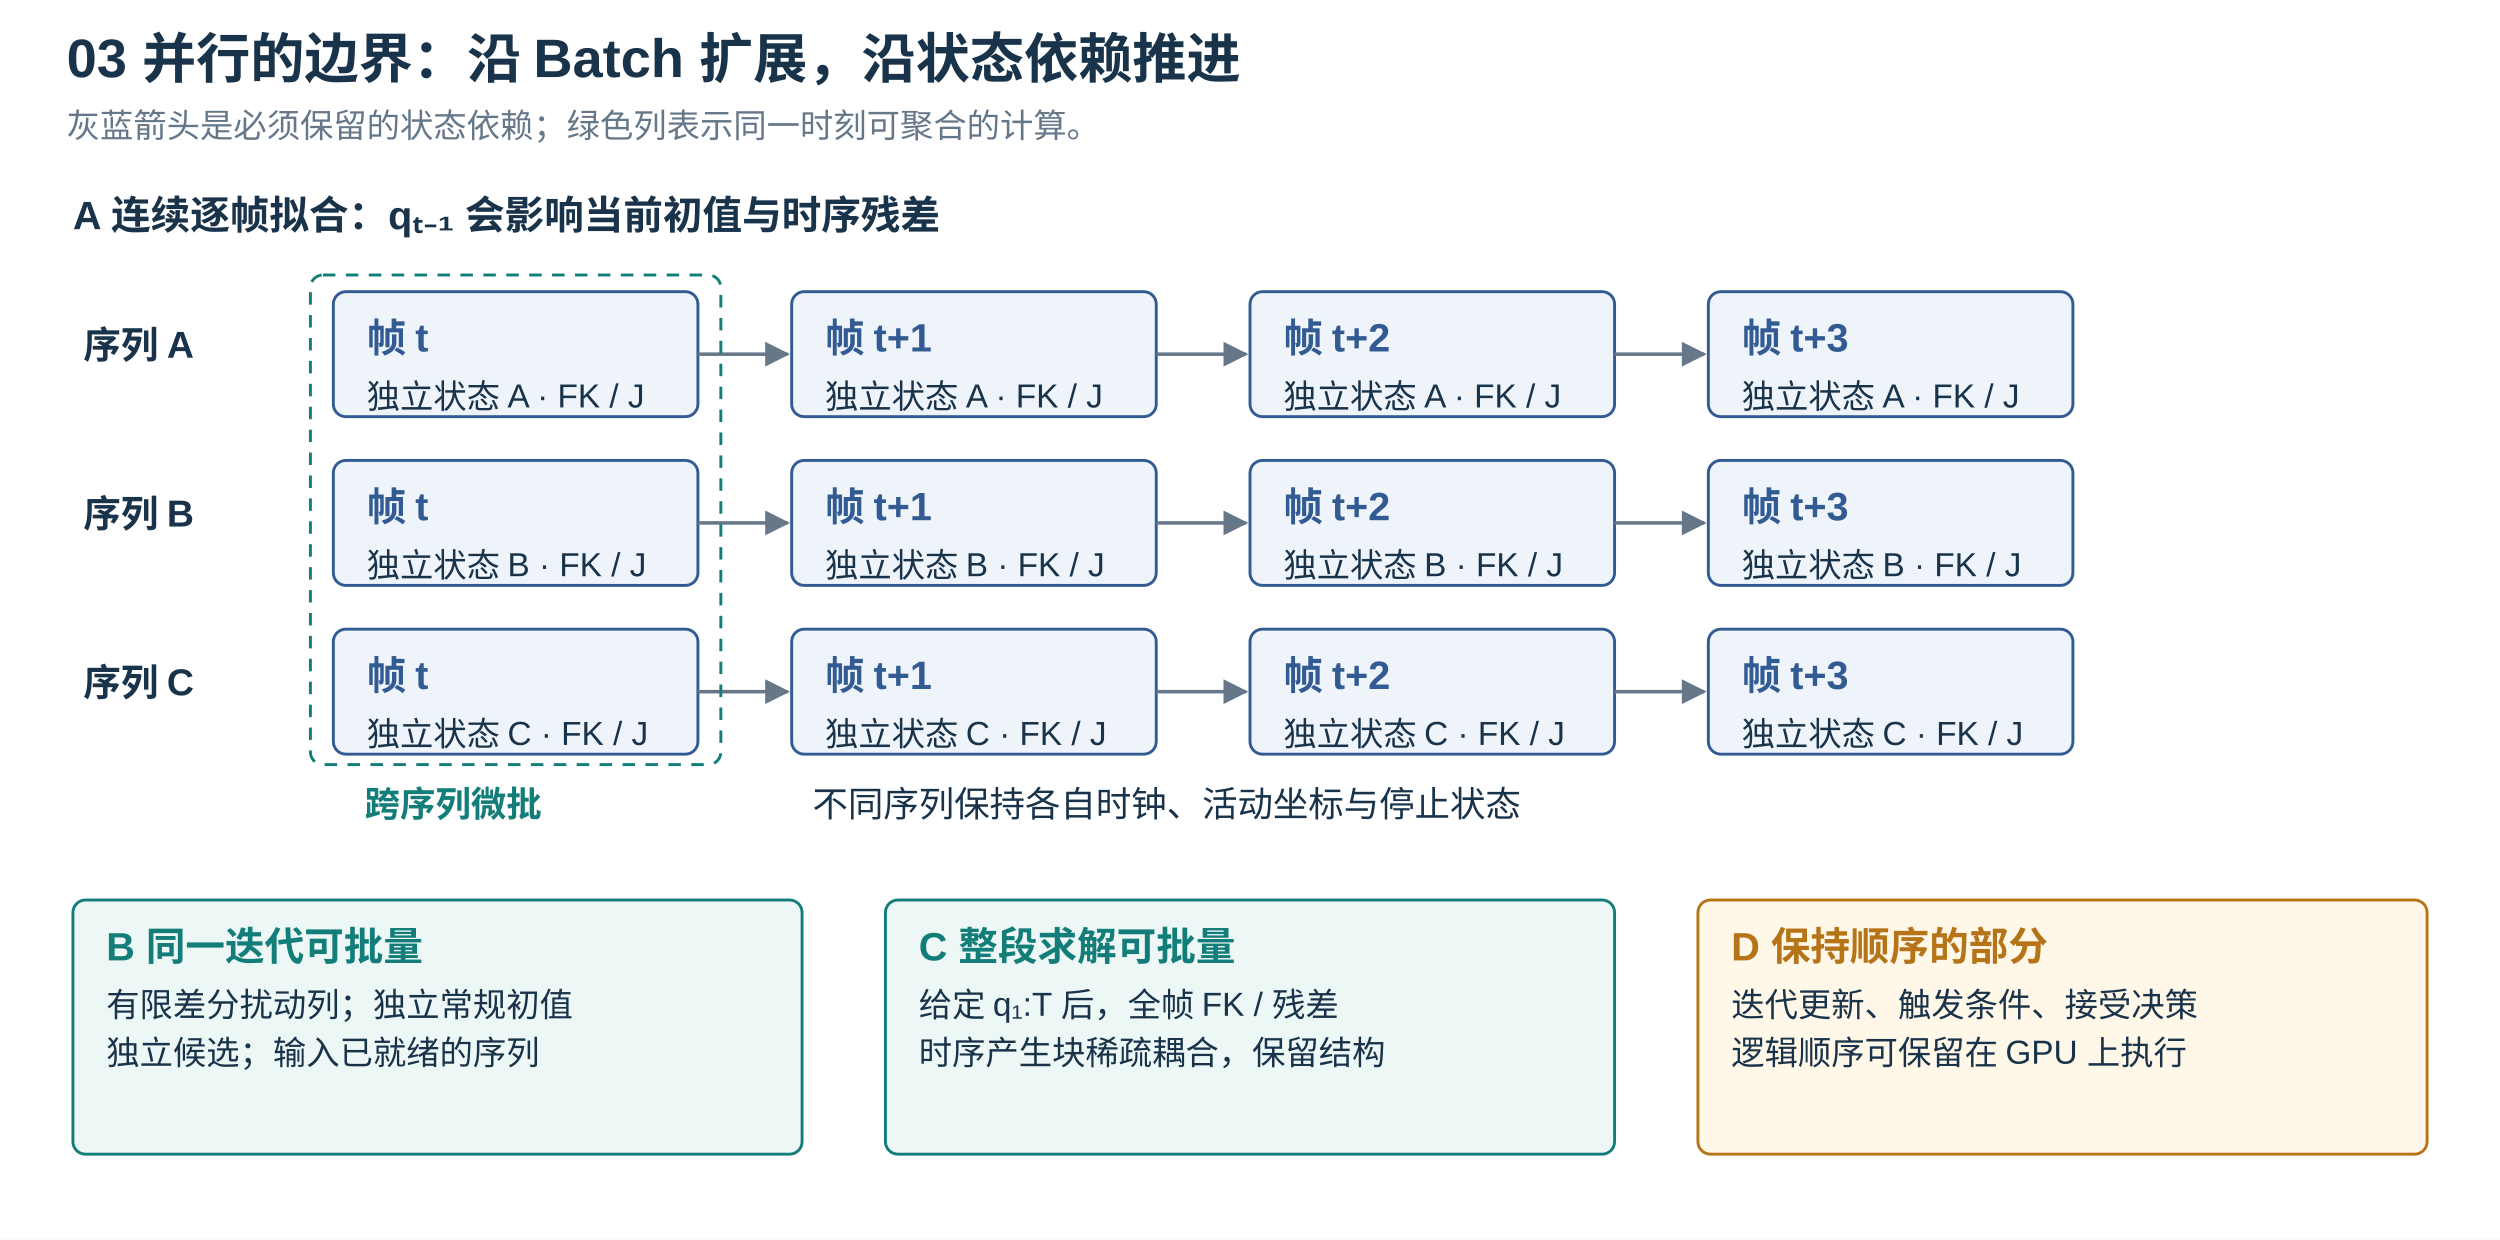
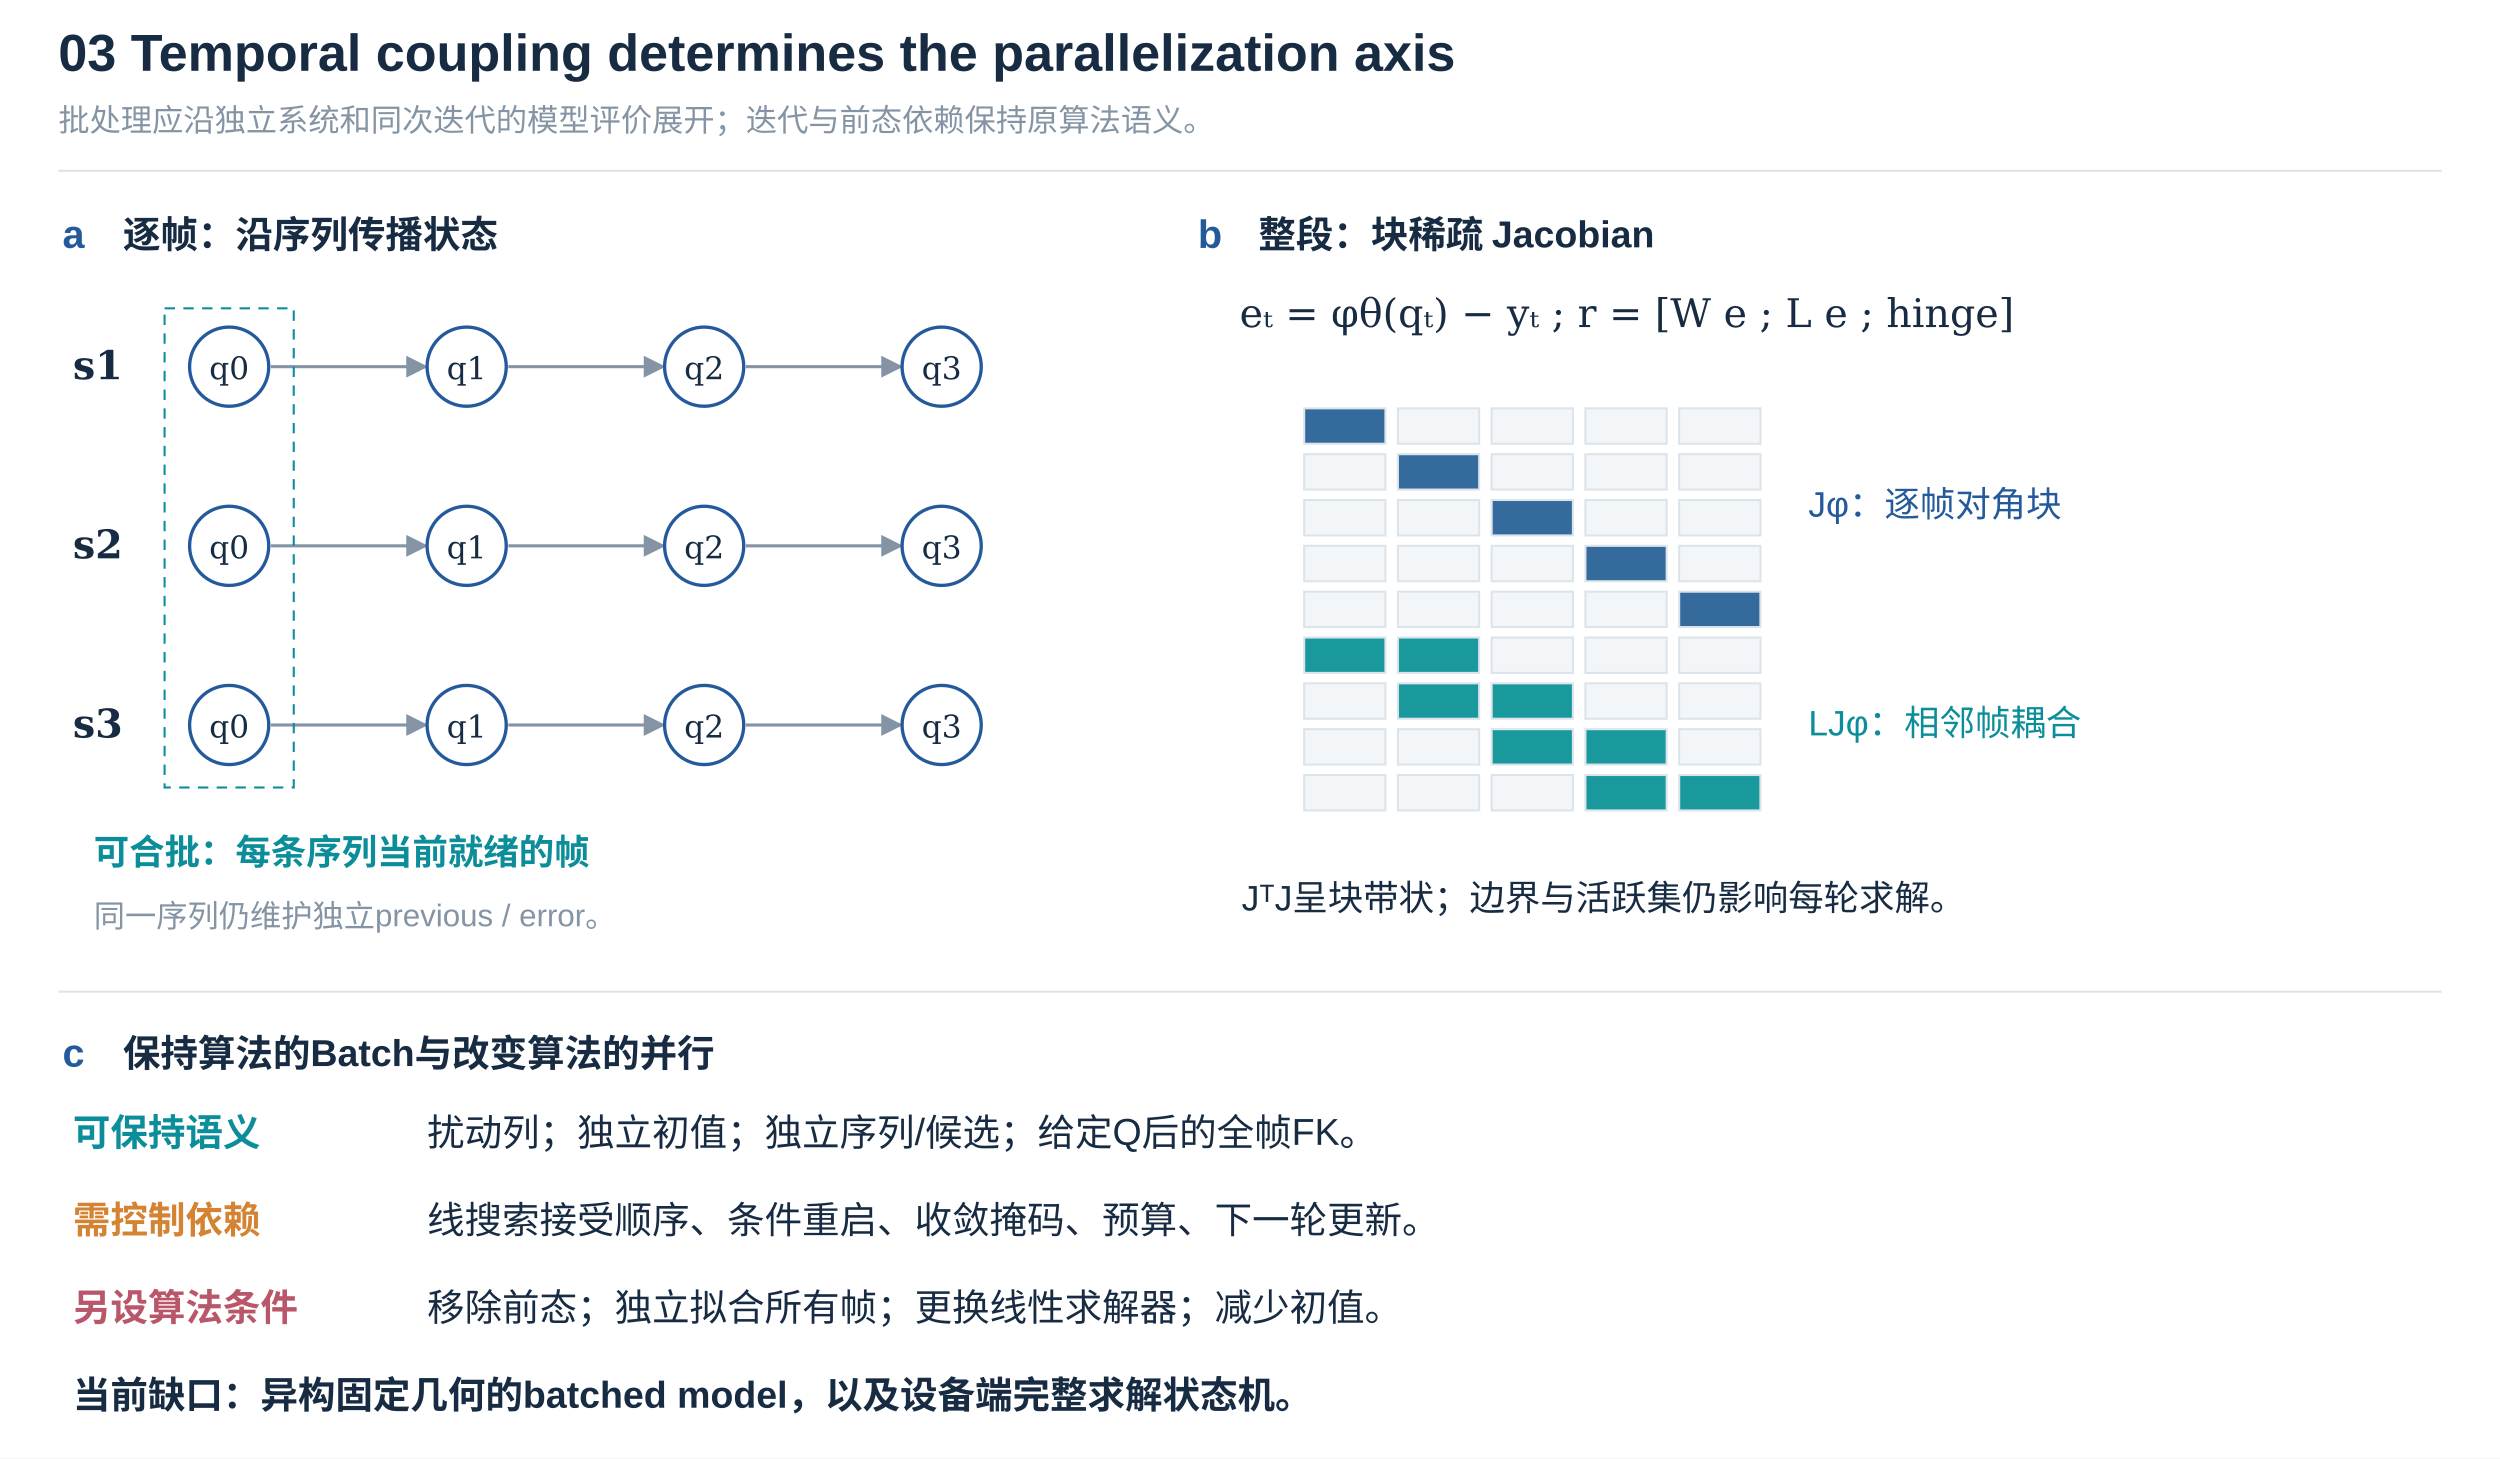
- <svg xmlns="http://www.w3.org/2000/svg" viewBox="0 0 1200 595" role="img" aria-labelledby="t3 d3">
+ <svg xmlns="http://www.w3.org/2000/svg" viewBox="0 0 1200 700" role="img" aria-labelledby="title3">
  <defs>
-     <marker id="arrow3" viewBox="0 0 10 10" refX="9" refY="5" markerWidth="7" markerHeight="7" orient="auto-start-reverse">
-       <path d="M0 0 L10 5 L0 10Z" fill="#657789" />
+     <marker id="a3" markerWidth="7" markerHeight="7" refX="6" refY="3.5" orient="auto-start-reverse">
+       <path d="M0,0 L7,3.5 L0,7Z" fill="#8494a4" />
    </marker>
  </defs>
-   <rect width="1200" height="595" fill="white" />
-   <style>text{font-family:Arial,"Noto Sans CJK SC","Microsoft YaHei",sans-serif;fill:#19334a}.small{font-size:16px;fill:#657789}.body{font-size:18px}.head{font-size:20px;font-weight:700}</style>
-   <text x="32" y="37" font-size="26" font-weight="700" fill="#19334a" style="fill:#19334a" text-anchor="start">03  并行的边界：沿 Batch 扩展，沿状态依赖推进</text>
-   <text x="32" y="66" font-size="16" font-weight="400" fill="#657789" style="fill:#657789" text-anchor="start">灰蓝箭头是必须保留的状态依赖；绿色列表示同一时刻可聚合的计算。</text>
-   <text x="35" y="110" font-size="19" font-weight="700" fill="#19334a" style="fill:#19334a" text-anchor="start">A  连续逐帧拟合：qₜ₋₁ 会影响当前初值与时序残差</text>
-   <text x="40" y="172" font-size="18" font-weight="700" fill="#19334a" style="fill:#19334a" text-anchor="start">序列 A</text>
-   <rect x="160" y="140" width="175" height="60" rx="6" fill="#eff4fa" stroke="#315b92" stroke-width="1.4" />
-   <text x="176" y="169" font-size="19" font-weight="700" fill="#315b92" style="fill:#315b92" text-anchor="start">帧 t</text>
-   <text x="176" y="196" font-size="16" font-weight="400" fill="#19334a" style="fill:#19334a" text-anchor="start">独立状态 A · FK / J</text>
-   <path d="M335,170 L378,170" stroke="#657789" stroke-width="1.7" fill="none" marker-end="url(#arrow3)" />
-   <rect x="380" y="140" width="175" height="60" rx="6" fill="#eff4fa" stroke="#315b92" stroke-width="1.4" />
-   <text x="396" y="169" font-size="19" font-weight="700" fill="#315b92" style="fill:#315b92" text-anchor="start">帧 t+1</text>
-   <text x="396" y="196" font-size="16" font-weight="400" fill="#19334a" style="fill:#19334a" text-anchor="start">独立状态 A · FK / J</text>
-   <path d="M555,170 L598,170" stroke="#657789" stroke-width="1.7" fill="none" marker-end="url(#arrow3)" />
-   <rect x="600" y="140" width="175" height="60" rx="6" fill="#eff4fa" stroke="#315b92" stroke-width="1.4" />
-   <text x="616" y="169" font-size="19" font-weight="700" fill="#315b92" style="fill:#315b92" text-anchor="start">帧 t+2</text>
-   <text x="616" y="196" font-size="16" font-weight="400" fill="#19334a" style="fill:#19334a" text-anchor="start">独立状态 A · FK / J</text>
-   <path d="M775,170 L818,170" stroke="#657789" stroke-width="1.7" fill="none" marker-end="url(#arrow3)" />
-   <rect x="820" y="140" width="175" height="60" rx="6" fill="#eff4fa" stroke="#315b92" stroke-width="1.4" />
-   <text x="836" y="169" font-size="19" font-weight="700" fill="#315b92" style="fill:#315b92" text-anchor="start">帧 t+3</text>
-   <text x="836" y="196" font-size="16" font-weight="400" fill="#19334a" style="fill:#19334a" text-anchor="start">独立状态 A · FK / J</text>
-   <text x="40" y="253" font-size="18" font-weight="700" fill="#19334a" style="fill:#19334a" text-anchor="start">序列 B</text>
-   <rect x="160" y="221" width="175" height="60" rx="6" fill="#eff4fa" stroke="#315b92" stroke-width="1.4" />
-   <text x="176" y="250" font-size="19" font-weight="700" fill="#315b92" style="fill:#315b92" text-anchor="start">帧 t</text>
-   <text x="176" y="277" font-size="16" font-weight="400" fill="#19334a" style="fill:#19334a" text-anchor="start">独立状态 B · FK / J</text>
-   <path d="M335,251 L378,251" stroke="#657789" stroke-width="1.7" fill="none" marker-end="url(#arrow3)" />
-   <rect x="380" y="221" width="175" height="60" rx="6" fill="#eff4fa" stroke="#315b92" stroke-width="1.4" />
-   <text x="396" y="250" font-size="19" font-weight="700" fill="#315b92" style="fill:#315b92" text-anchor="start">帧 t+1</text>
-   <text x="396" y="277" font-size="16" font-weight="400" fill="#19334a" style="fill:#19334a" text-anchor="start">独立状态 B · FK / J</text>
-   <path d="M555,251 L598,251" stroke="#657789" stroke-width="1.7" fill="none" marker-end="url(#arrow3)" />
-   <rect x="600" y="221" width="175" height="60" rx="6" fill="#eff4fa" stroke="#315b92" stroke-width="1.4" />
-   <text x="616" y="250" font-size="19" font-weight="700" fill="#315b92" style="fill:#315b92" text-anchor="start">帧 t+2</text>
-   <text x="616" y="277" font-size="16" font-weight="400" fill="#19334a" style="fill:#19334a" text-anchor="start">独立状态 B · FK / J</text>
-   <path d="M775,251 L818,251" stroke="#657789" stroke-width="1.7" fill="none" marker-end="url(#arrow3)" />
-   <rect x="820" y="221" width="175" height="60" rx="6" fill="#eff4fa" stroke="#315b92" stroke-width="1.4" />
-   <text x="836" y="250" font-size="19" font-weight="700" fill="#315b92" style="fill:#315b92" text-anchor="start">帧 t+3</text>
-   <text x="836" y="277" font-size="16" font-weight="400" fill="#19334a" style="fill:#19334a" text-anchor="start">独立状态 B · FK / J</text>
-   <text x="40" y="334" font-size="18" font-weight="700" fill="#19334a" style="fill:#19334a" text-anchor="start">序列 C</text>
-   <rect x="160" y="302" width="175" height="60" rx="6" fill="#eff4fa" stroke="#315b92" stroke-width="1.4" />
-   <text x="176" y="331" font-size="19" font-weight="700" fill="#315b92" style="fill:#315b92" text-anchor="start">帧 t</text>
-   <text x="176" y="358" font-size="16" font-weight="400" fill="#19334a" style="fill:#19334a" text-anchor="start">独立状态 C · FK / J</text>
-   <path d="M335,332 L378,332" stroke="#657789" stroke-width="1.7" fill="none" marker-end="url(#arrow3)" />
-   <rect x="380" y="302" width="175" height="60" rx="6" fill="#eff4fa" stroke="#315b92" stroke-width="1.4" />
-   <text x="396" y="331" font-size="19" font-weight="700" fill="#315b92" style="fill:#315b92" text-anchor="start">帧 t+1</text>
-   <text x="396" y="358" font-size="16" font-weight="400" fill="#19334a" style="fill:#19334a" text-anchor="start">独立状态 C · FK / J</text>
-   <path d="M555,332 L598,332" stroke="#657789" stroke-width="1.7" fill="none" marker-end="url(#arrow3)" />
-   <rect x="600" y="302" width="175" height="60" rx="6" fill="#eff4fa" stroke="#315b92" stroke-width="1.4" />
-   <text x="616" y="331" font-size="19" font-weight="700" fill="#315b92" style="fill:#315b92" text-anchor="start">帧 t+2</text>
-   <text x="616" y="358" font-size="16" font-weight="400" fill="#19334a" style="fill:#19334a" text-anchor="start">独立状态 C · FK / J</text>
-   <path d="M775,332 L818,332" stroke="#657789" stroke-width="1.7" fill="none" marker-end="url(#arrow3)" />
-   <rect x="820" y="302" width="175" height="60" rx="6" fill="#eff4fa" stroke="#315b92" stroke-width="1.4" />
-   <text x="836" y="331" font-size="19" font-weight="700" fill="#315b92" style="fill:#315b92" text-anchor="start">帧 t+3</text>
-   <text x="836" y="358" font-size="16" font-weight="400" fill="#19334a" style="fill:#19334a" text-anchor="start">独立状态 C · FK / J</text>
-   <rect x="149" y="132" width="197" height="235" rx="6" fill="none" stroke="#137e79" stroke-width="1.4" stroke-dasharray="6 5" />
-   <text x="175" y="392" font-size="17" font-weight="700" fill="#137e79" style="fill:#137e79" text-anchor="start">跨序列微批</text>
-   <text x="390" y="392" font-size="17" font-weight="400" fill="#19334a" style="fill:#19334a" text-anchor="start">不同序列保持各自时钟、活动坐标与停止状态</text>
-   <rect x="35" y="432" width="350" height="122" rx="6" fill="#edf7f5" stroke="#137e79" stroke-width="1.4" />
-   <text x="51" y="461" font-size="19" font-weight="700" fill="#137e79" style="fill:#137e79" text-anchor="start">B  同一迭代可批量</text>
-   <text x="51" y="488" font-size="16" font-weight="400" fill="#19334a" style="fill:#19334a" text-anchor="start">有限差分扰动列；独立常规初值</text>
-   <text x="51" y="511" font-size="16" font-weight="400" fill="#19334a" style="fill:#19334a" text-anchor="start">独立候选；输入已就绪的序列</text>
-   <rect x="425" y="432" width="350" height="122" rx="6" fill="#edf7f5" stroke="#137e79" stroke-width="1.4" />
-   <text x="441" y="461" font-size="19" font-weight="700" fill="#137e79" style="fill:#137e79" text-anchor="start">C  整段求解可批量</text>
-   <text x="441" y="488" font-size="16" font-weight="400" fill="#19334a" style="fill:#19334a" text-anchor="start">给定 q₁:T 后，全帧 FK / 残差</text>
-   <text x="441" y="511" font-size="16" font-weight="400" fill="#19334a" style="fill:#19334a" text-anchor="start">时序产生块稀疏耦合，保留结构</text>
-   <rect x="815" y="432" width="350" height="122" rx="6" fill="#fff7e8" stroke="#b57418" stroke-width="1.4" />
-   <text x="831" y="461" font-size="19" font-weight="700" fill="#b57418" style="fill:#b57418" text-anchor="start">D  保持顺序的部分</text>
-   <text x="831" y="488" font-size="16" font-weight="400" fill="#19334a" style="fill:#19334a" text-anchor="start">迭代更新、触发条件、接受决策</text>
-   <text x="831" y="511" font-size="16" font-weight="400" fill="#19334a" style="fill:#19334a" text-anchor="start">逻辑顺序可保留在 GPU 上执行</text>
+   <rect width="1200" height="700" fill="white" />
+   <style>text{font-family:Arial,"Noto Sans CJK SC",sans-serif;fill:#172c43}.math{font-family:"DejaVu Serif",Georgia,serif}.bone{stroke-linecap:round;stroke-linejoin:round}</style>
+   <text x="28" y="34" font-size="25" font-weight="700" style="fill:#172c43" text-anchor="start">03  Temporal coupling determines the parallelization axis</text>
+   <text x="28" y="63" font-size="15" font-weight="400" style="fill:#8494a4" text-anchor="start">批处理应沿独立系统和同次迭代的模型评价展开；迭代与前态依赖保持原算法语义。</text>
+   <path d="M28 82 L1172 82" stroke="#dce4eb" stroke-width="1" fill="none" />
+   <text x="30" y="119" font-size="19" font-weight="700" style="fill:#245a9b" text-anchor="start">a</text>
+   <text x="59" y="119" font-size="18" font-weight="700" style="fill:#172c43" text-anchor="start">逐帧：沿序列传播状态</text>
+   <text x="35" y="182" font-size="19" font-weight="700" style="fill:#172c43" text-anchor="start" class="math">s1</text>
+   <circle cx="110" cy="176" r="19" stroke="#245a9b" stroke-width="1.6" fill="white" />
+   <text x="110" y="182" font-size="15" font-weight="400" style="fill:#172c43" text-anchor="middle" class="math">q0</text>
+   <path d="M130 176 L204 176" stroke="#8494a4" stroke-width="1.5" fill="none" marker-end="url(#a3)" />
+   <circle cx="224" cy="176" r="19" stroke="#245a9b" stroke-width="1.6" fill="white" />
+   <text x="224" y="182" font-size="15" font-weight="400" style="fill:#172c43" text-anchor="middle" class="math">q1</text>
+   <path d="M244 176 L318 176" stroke="#8494a4" stroke-width="1.5" fill="none" marker-end="url(#a3)" />
+   <circle cx="338" cy="176" r="19" stroke="#245a9b" stroke-width="1.6" fill="white" />
+   <text x="338" y="182" font-size="15" font-weight="400" style="fill:#172c43" text-anchor="middle" class="math">q2</text>
+   <path d="M358 176 L432 176" stroke="#8494a4" stroke-width="1.5" fill="none" marker-end="url(#a3)" />
+   <circle cx="452" cy="176" r="19" stroke="#245a9b" stroke-width="1.6" fill="white" />
+   <text x="452" y="182" font-size="15" font-weight="400" style="fill:#172c43" text-anchor="middle" class="math">q3</text>
+   <text x="35" y="268" font-size="19" font-weight="700" style="fill:#172c43" text-anchor="start" class="math">s2</text>
+   <circle cx="110" cy="262" r="19" stroke="#245a9b" stroke-width="1.6" fill="white" />
+   <text x="110" y="268" font-size="15" font-weight="400" style="fill:#172c43" text-anchor="middle" class="math">q0</text>
+   <path d="M130 262 L204 262" stroke="#8494a4" stroke-width="1.5" fill="none" marker-end="url(#a3)" />
+   <circle cx="224" cy="262" r="19" stroke="#245a9b" stroke-width="1.6" fill="white" />
+   <text x="224" y="268" font-size="15" font-weight="400" style="fill:#172c43" text-anchor="middle" class="math">q1</text>
+   <path d="M244 262 L318 262" stroke="#8494a4" stroke-width="1.5" fill="none" marker-end="url(#a3)" />
+   <circle cx="338" cy="262" r="19" stroke="#245a9b" stroke-width="1.6" fill="white" />
+   <text x="338" y="268" font-size="15" font-weight="400" style="fill:#172c43" text-anchor="middle" class="math">q2</text>
+   <path d="M358 262 L432 262" stroke="#8494a4" stroke-width="1.5" fill="none" marker-end="url(#a3)" />
+   <circle cx="452" cy="262" r="19" stroke="#245a9b" stroke-width="1.6" fill="white" />
+   <text x="452" y="268" font-size="15" font-weight="400" style="fill:#172c43" text-anchor="middle" class="math">q3</text>
+   <text x="35" y="354" font-size="19" font-weight="700" style="fill:#172c43" text-anchor="start" class="math">s3</text>
+   <circle cx="110" cy="348" r="19" stroke="#245a9b" stroke-width="1.6" fill="white" />
+   <text x="110" y="354" font-size="15" font-weight="400" style="fill:#172c43" text-anchor="middle" class="math">q0</text>
+   <path d="M130 348 L204 348" stroke="#8494a4" stroke-width="1.5" fill="none" marker-end="url(#a3)" />
+   <circle cx="224" cy="348" r="19" stroke="#245a9b" stroke-width="1.6" fill="white" />
+   <text x="224" y="354" font-size="15" font-weight="400" style="fill:#172c43" text-anchor="middle" class="math">q1</text>
+   <path d="M244 348 L318 348" stroke="#8494a4" stroke-width="1.5" fill="none" marker-end="url(#a3)" />
+   <circle cx="338" cy="348" r="19" stroke="#245a9b" stroke-width="1.6" fill="white" />
+   <text x="338" y="354" font-size="15" font-weight="400" style="fill:#172c43" text-anchor="middle" class="math">q2</text>
+   <path d="M358 348 L432 348" stroke="#8494a4" stroke-width="1.5" fill="none" marker-end="url(#a3)" />
+   <circle cx="452" cy="348" r="19" stroke="#245a9b" stroke-width="1.6" fill="white" />
+   <text x="452" y="354" font-size="15" font-weight="400" style="fill:#172c43" text-anchor="middle" class="math">q3</text>
+   <rect x="79" y="148" width="62" height="230" rx="0" stroke="#0c8e9a" fill="none" stroke-dasharray="5 4" />
+   <text x="45" y="415" font-size="17" font-weight="700" style="fill:#0c8e9a" text-anchor="start">可合批：每条序列当前就绪的帧</text>
+   <text x="45" y="445" font-size="15" font-weight="400" style="fill:#8494a4" text-anchor="start">同一序列仍维护独立previous / error。</text>
+   <text x="575" y="119" font-size="19" font-weight="700" style="fill:#245a9b" text-anchor="start">b</text>
+   <text x="604" y="119" font-size="18" font-weight="700" style="fill:#172c43" text-anchor="start">整段：块稀疏 Jacobian</text>
+   <text x="595" y="157" font-size="19" font-weight="400" style="fill:#172c43" text-anchor="start" class="math">eₜ = φθ(qₜ) − yₜ ;   r = [W e ; L e ; hinge]</text>
+   <rect x="626" y="196" width="39" height="17" rx="0" stroke="#dce4eb" fill="#356a9d" />
+   <rect x="671" y="196" width="39" height="17" rx="0" stroke="#dce4eb" fill="#f3f6f8" />
+   <rect x="716" y="196" width="39" height="17" rx="0" stroke="#dce4eb" fill="#f3f6f8" />
+   <rect x="761" y="196" width="39" height="17" rx="0" stroke="#dce4eb" fill="#f3f6f8" />
+   <rect x="806" y="196" width="39" height="17" rx="0" stroke="#dce4eb" fill="#f3f6f8" />
+   <rect x="626" y="218" width="39" height="17" rx="0" stroke="#dce4eb" fill="#f3f6f8" />
+   <rect x="671" y="218" width="39" height="17" rx="0" stroke="#dce4eb" fill="#356a9d" />
+   <rect x="716" y="218" width="39" height="17" rx="0" stroke="#dce4eb" fill="#f3f6f8" />
+   <rect x="761" y="218" width="39" height="17" rx="0" stroke="#dce4eb" fill="#f3f6f8" />
+   <rect x="806" y="218" width="39" height="17" rx="0" stroke="#dce4eb" fill="#f3f6f8" />
+   <rect x="626" y="240" width="39" height="17" rx="0" stroke="#dce4eb" fill="#f3f6f8" />
+   <rect x="671" y="240" width="39" height="17" rx="0" stroke="#dce4eb" fill="#f3f6f8" />
+   <rect x="716" y="240" width="39" height="17" rx="0" stroke="#dce4eb" fill="#356a9d" />
+   <rect x="761" y="240" width="39" height="17" rx="0" stroke="#dce4eb" fill="#f3f6f8" />
+   <rect x="806" y="240" width="39" height="17" rx="0" stroke="#dce4eb" fill="#f3f6f8" />
+   <rect x="626" y="262" width="39" height="17" rx="0" stroke="#dce4eb" fill="#f3f6f8" />
+   <rect x="671" y="262" width="39" height="17" rx="0" stroke="#dce4eb" fill="#f3f6f8" />
+   <rect x="716" y="262" width="39" height="17" rx="0" stroke="#dce4eb" fill="#f3f6f8" />
+   <rect x="761" y="262" width="39" height="17" rx="0" stroke="#dce4eb" fill="#356a9d" />
+   <rect x="806" y="262" width="39" height="17" rx="0" stroke="#dce4eb" fill="#f3f6f8" />
+   <rect x="626" y="284" width="39" height="17" rx="0" stroke="#dce4eb" fill="#f3f6f8" />
+   <rect x="671" y="284" width="39" height="17" rx="0" stroke="#dce4eb" fill="#f3f6f8" />
+   <rect x="716" y="284" width="39" height="17" rx="0" stroke="#dce4eb" fill="#f3f6f8" />
+   <rect x="761" y="284" width="39" height="17" rx="0" stroke="#dce4eb" fill="#f3f6f8" />
+   <rect x="806" y="284" width="39" height="17" rx="0" stroke="#dce4eb" fill="#356a9d" />
+   <rect x="626" y="306" width="39" height="17" rx="0" stroke="#dce4eb" fill="#19999c" />
+   <rect x="671" y="306" width="39" height="17" rx="0" stroke="#dce4eb" fill="#19999c" />
+   <rect x="716" y="306" width="39" height="17" rx="0" stroke="#dce4eb" fill="#f3f6f8" />
+   <rect x="761" y="306" width="39" height="17" rx="0" stroke="#dce4eb" fill="#f3f6f8" />
+   <rect x="806" y="306" width="39" height="17" rx="0" stroke="#dce4eb" fill="#f3f6f8" />
+   <rect x="626" y="328" width="39" height="17" rx="0" stroke="#dce4eb" fill="#f3f6f8" />
+   <rect x="671" y="328" width="39" height="17" rx="0" stroke="#dce4eb" fill="#19999c" />
+   <rect x="716" y="328" width="39" height="17" rx="0" stroke="#dce4eb" fill="#19999c" />
+   <rect x="761" y="328" width="39" height="17" rx="0" stroke="#dce4eb" fill="#f3f6f8" />
+   <rect x="806" y="328" width="39" height="17" rx="0" stroke="#dce4eb" fill="#f3f6f8" />
+   <rect x="626" y="350" width="39" height="17" rx="0" stroke="#dce4eb" fill="#f3f6f8" />
+   <rect x="671" y="350" width="39" height="17" rx="0" stroke="#dce4eb" fill="#f3f6f8" />
+   <rect x="716" y="350" width="39" height="17" rx="0" stroke="#dce4eb" fill="#19999c" />
+   <rect x="761" y="350" width="39" height="17" rx="0" stroke="#dce4eb" fill="#19999c" />
+   <rect x="806" y="350" width="39" height="17" rx="0" stroke="#dce4eb" fill="#f3f6f8" />
+   <rect x="626" y="372" width="39" height="17" rx="0" stroke="#dce4eb" fill="#f3f6f8" />
+   <rect x="671" y="372" width="39" height="17" rx="0" stroke="#dce4eb" fill="#f3f6f8" />
+   <rect x="716" y="372" width="39" height="17" rx="0" stroke="#dce4eb" fill="#f3f6f8" />
+   <rect x="761" y="372" width="39" height="17" rx="0" stroke="#dce4eb" fill="#19999c" />
+   <rect x="806" y="372" width="39" height="17" rx="0" stroke="#dce4eb" fill="#19999c" />
+   <text x="868" y="248" font-size="17" font-weight="400" style="fill:#245a9b" text-anchor="start">Jφ：逐帧对角块</text>
+   <text x="868" y="353" font-size="17" font-weight="400" style="fill:#0c8e9a" text-anchor="start">LJφ：相邻帧耦合</text>
+   <text x="596" y="437" font-size="17" font-weight="400" style="fill:#172c43" text-anchor="start">JᵀJ呈块带状；边界与活跃集仍影响每轮求解。</text>
+   <path d="M28 476 L1172 476" stroke="#dce4eb" stroke-width="1" fill="none" />
+   <text x="30" y="512" font-size="19" font-weight="700" style="fill:#245a9b" text-anchor="start">c</text>
+   <text x="59" y="512" font-size="18" font-weight="700" style="fill:#172c43" text-anchor="start">保持算法的Batch与改变算法的并行</text>
+   <text x="35" y="550" font-size="18" font-weight="700" style="fill:#0c8e9a" text-anchor="start">可保持语义</text>
+   <text x="205" y="550" font-size="18" font-weight="400" style="fill:#172c43" text-anchor="start">扰动列；独立初值；独立序列/候选；给定Q后的全帧FK。</text>
+   <text x="35" y="592" font-size="18" font-weight="700" style="fill:#d48333" text-anchor="start">需控制依赖</text>
+   <text x="205" y="592" font-size="18" font-weight="400" style="fill:#172c43" text-anchor="start">线搜索接受顺序、条件重启、收敛掩码、预算、下一轮更新。</text>
+   <text x="35" y="634" font-size="18" font-weight="700" style="fill:#b95669" text-anchor="start">另设算法条件</text>
+   <text x="205" y="634" font-size="18" font-weight="400" style="fill:#172c43" text-anchor="start">移除前态；独立拟合所有帧；更换线性求解器；减少初值。</text>
+   <text x="35" y="676" font-size="18" font-weight="700" style="fill:#172c43" text-anchor="start">当前缺口：异构固定几何的batched model，以及设备端完整求解状态机。</text>
</svg>
